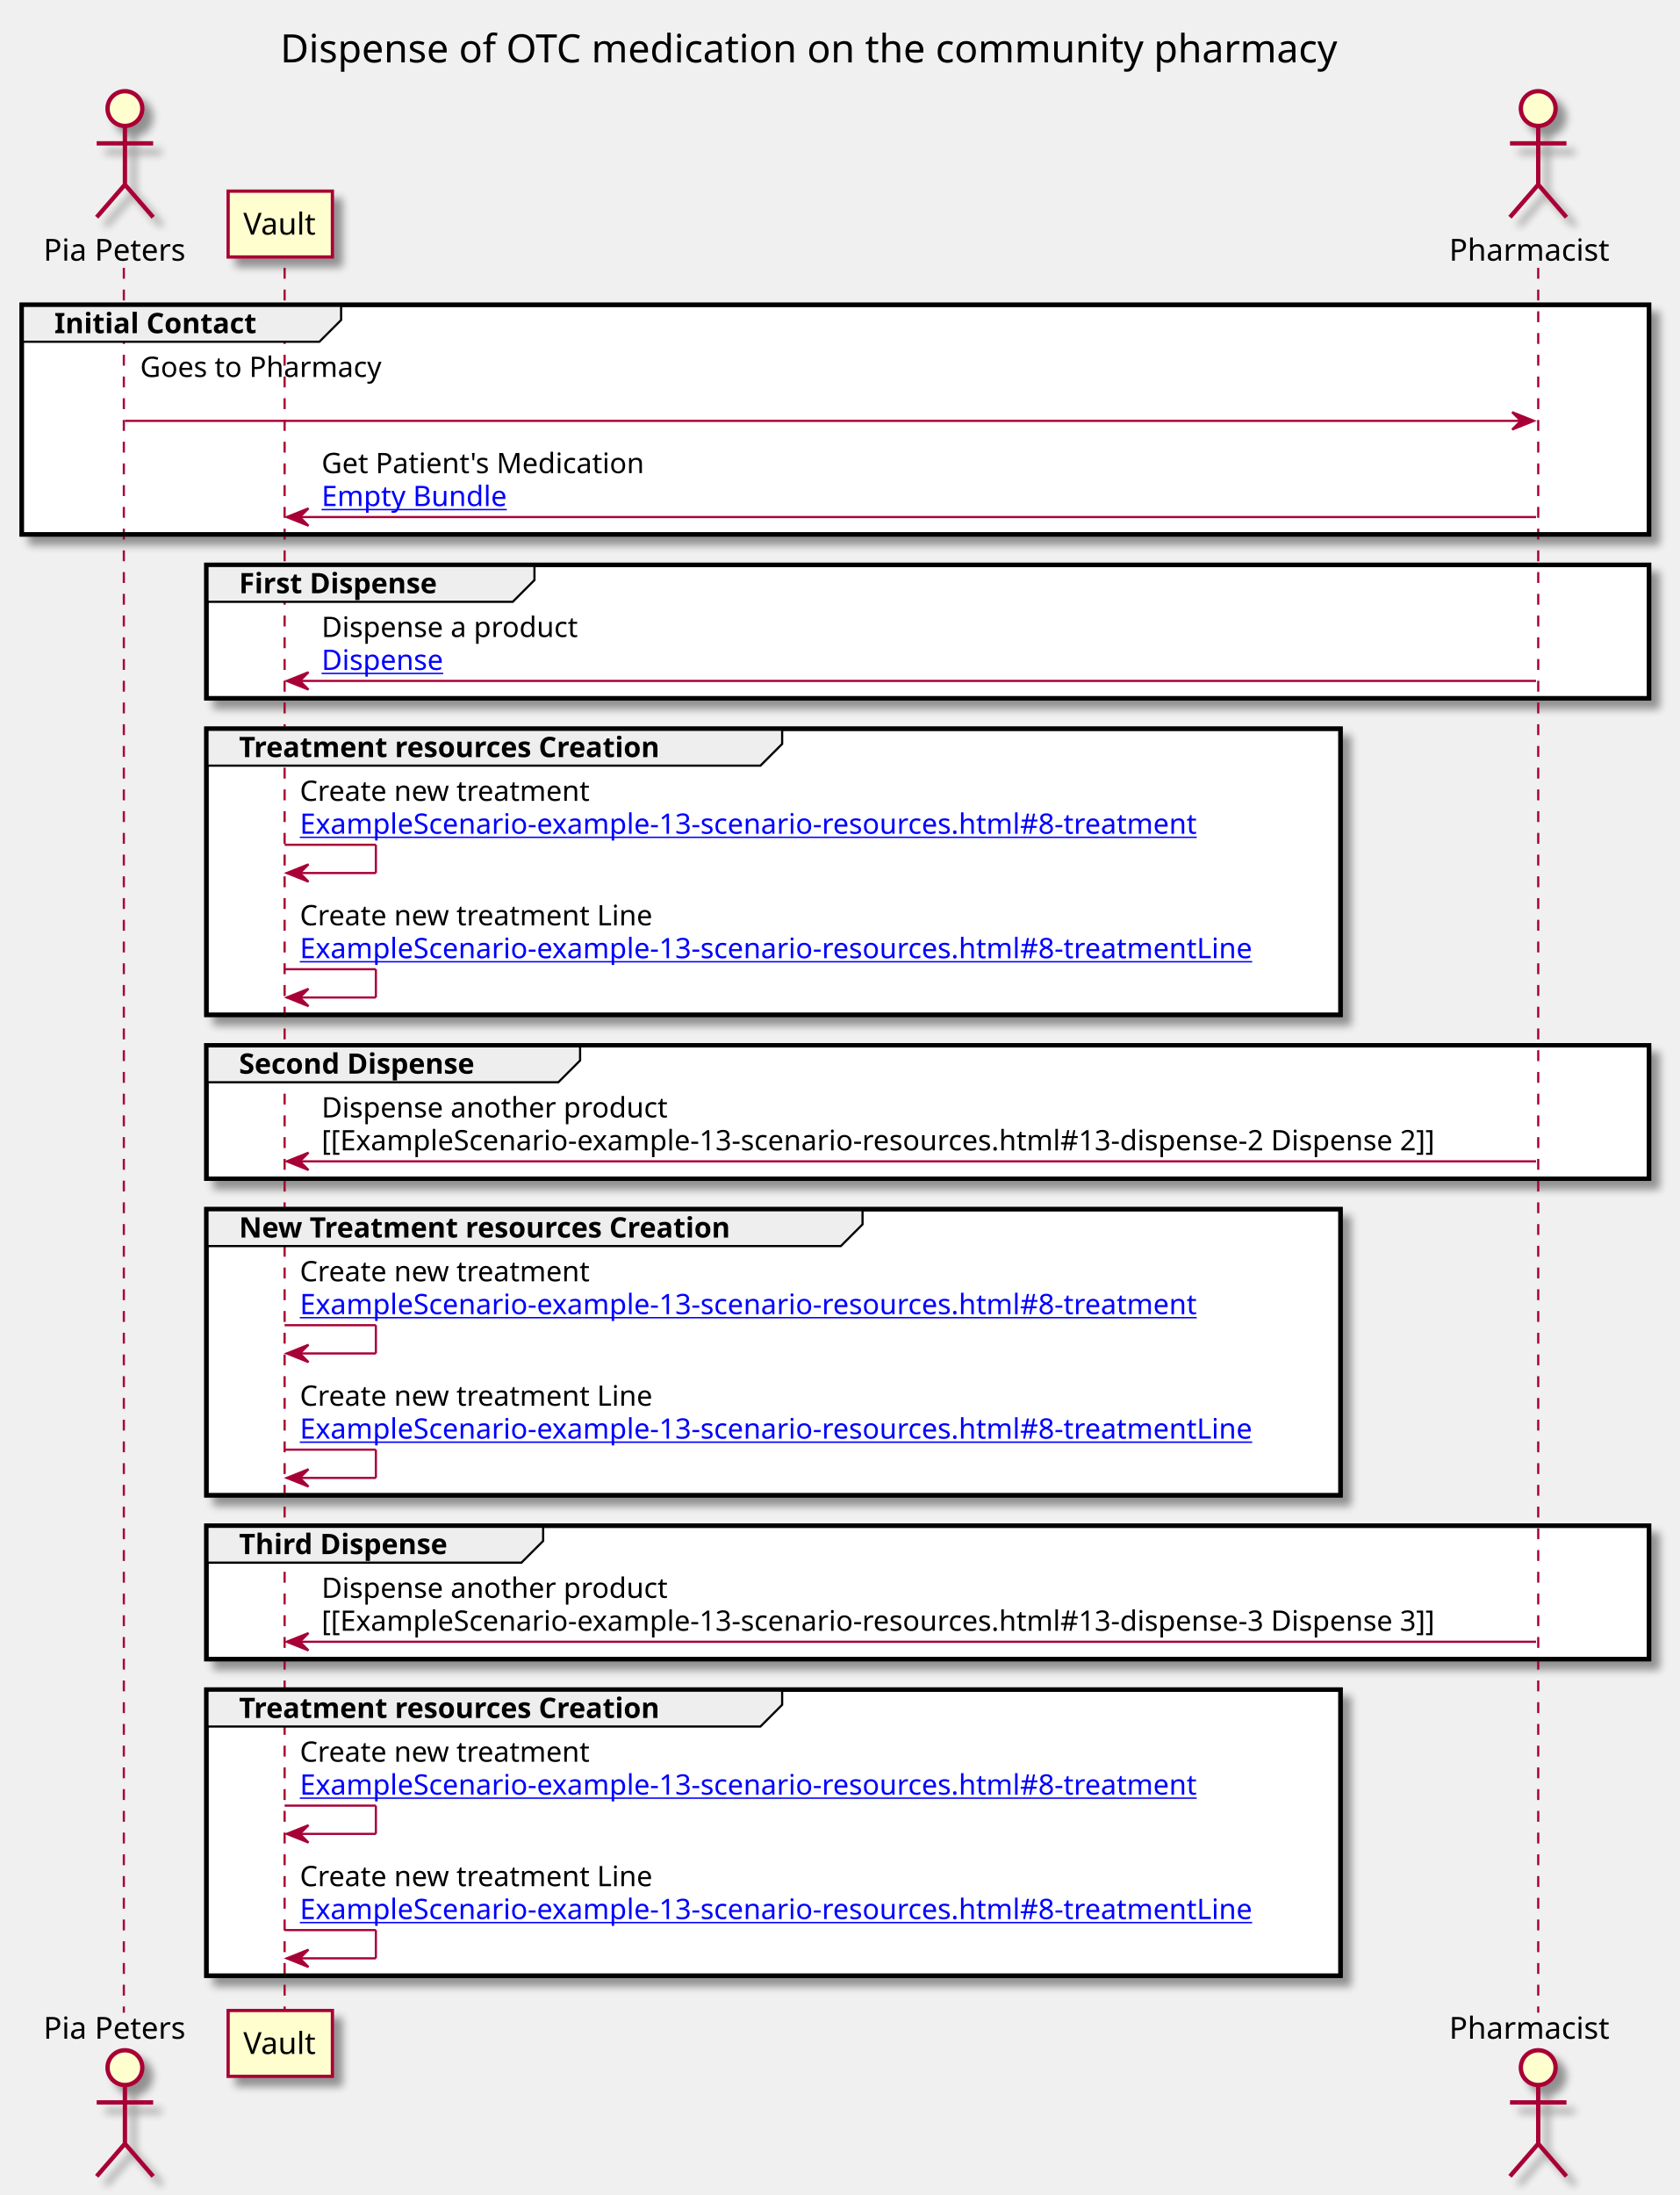
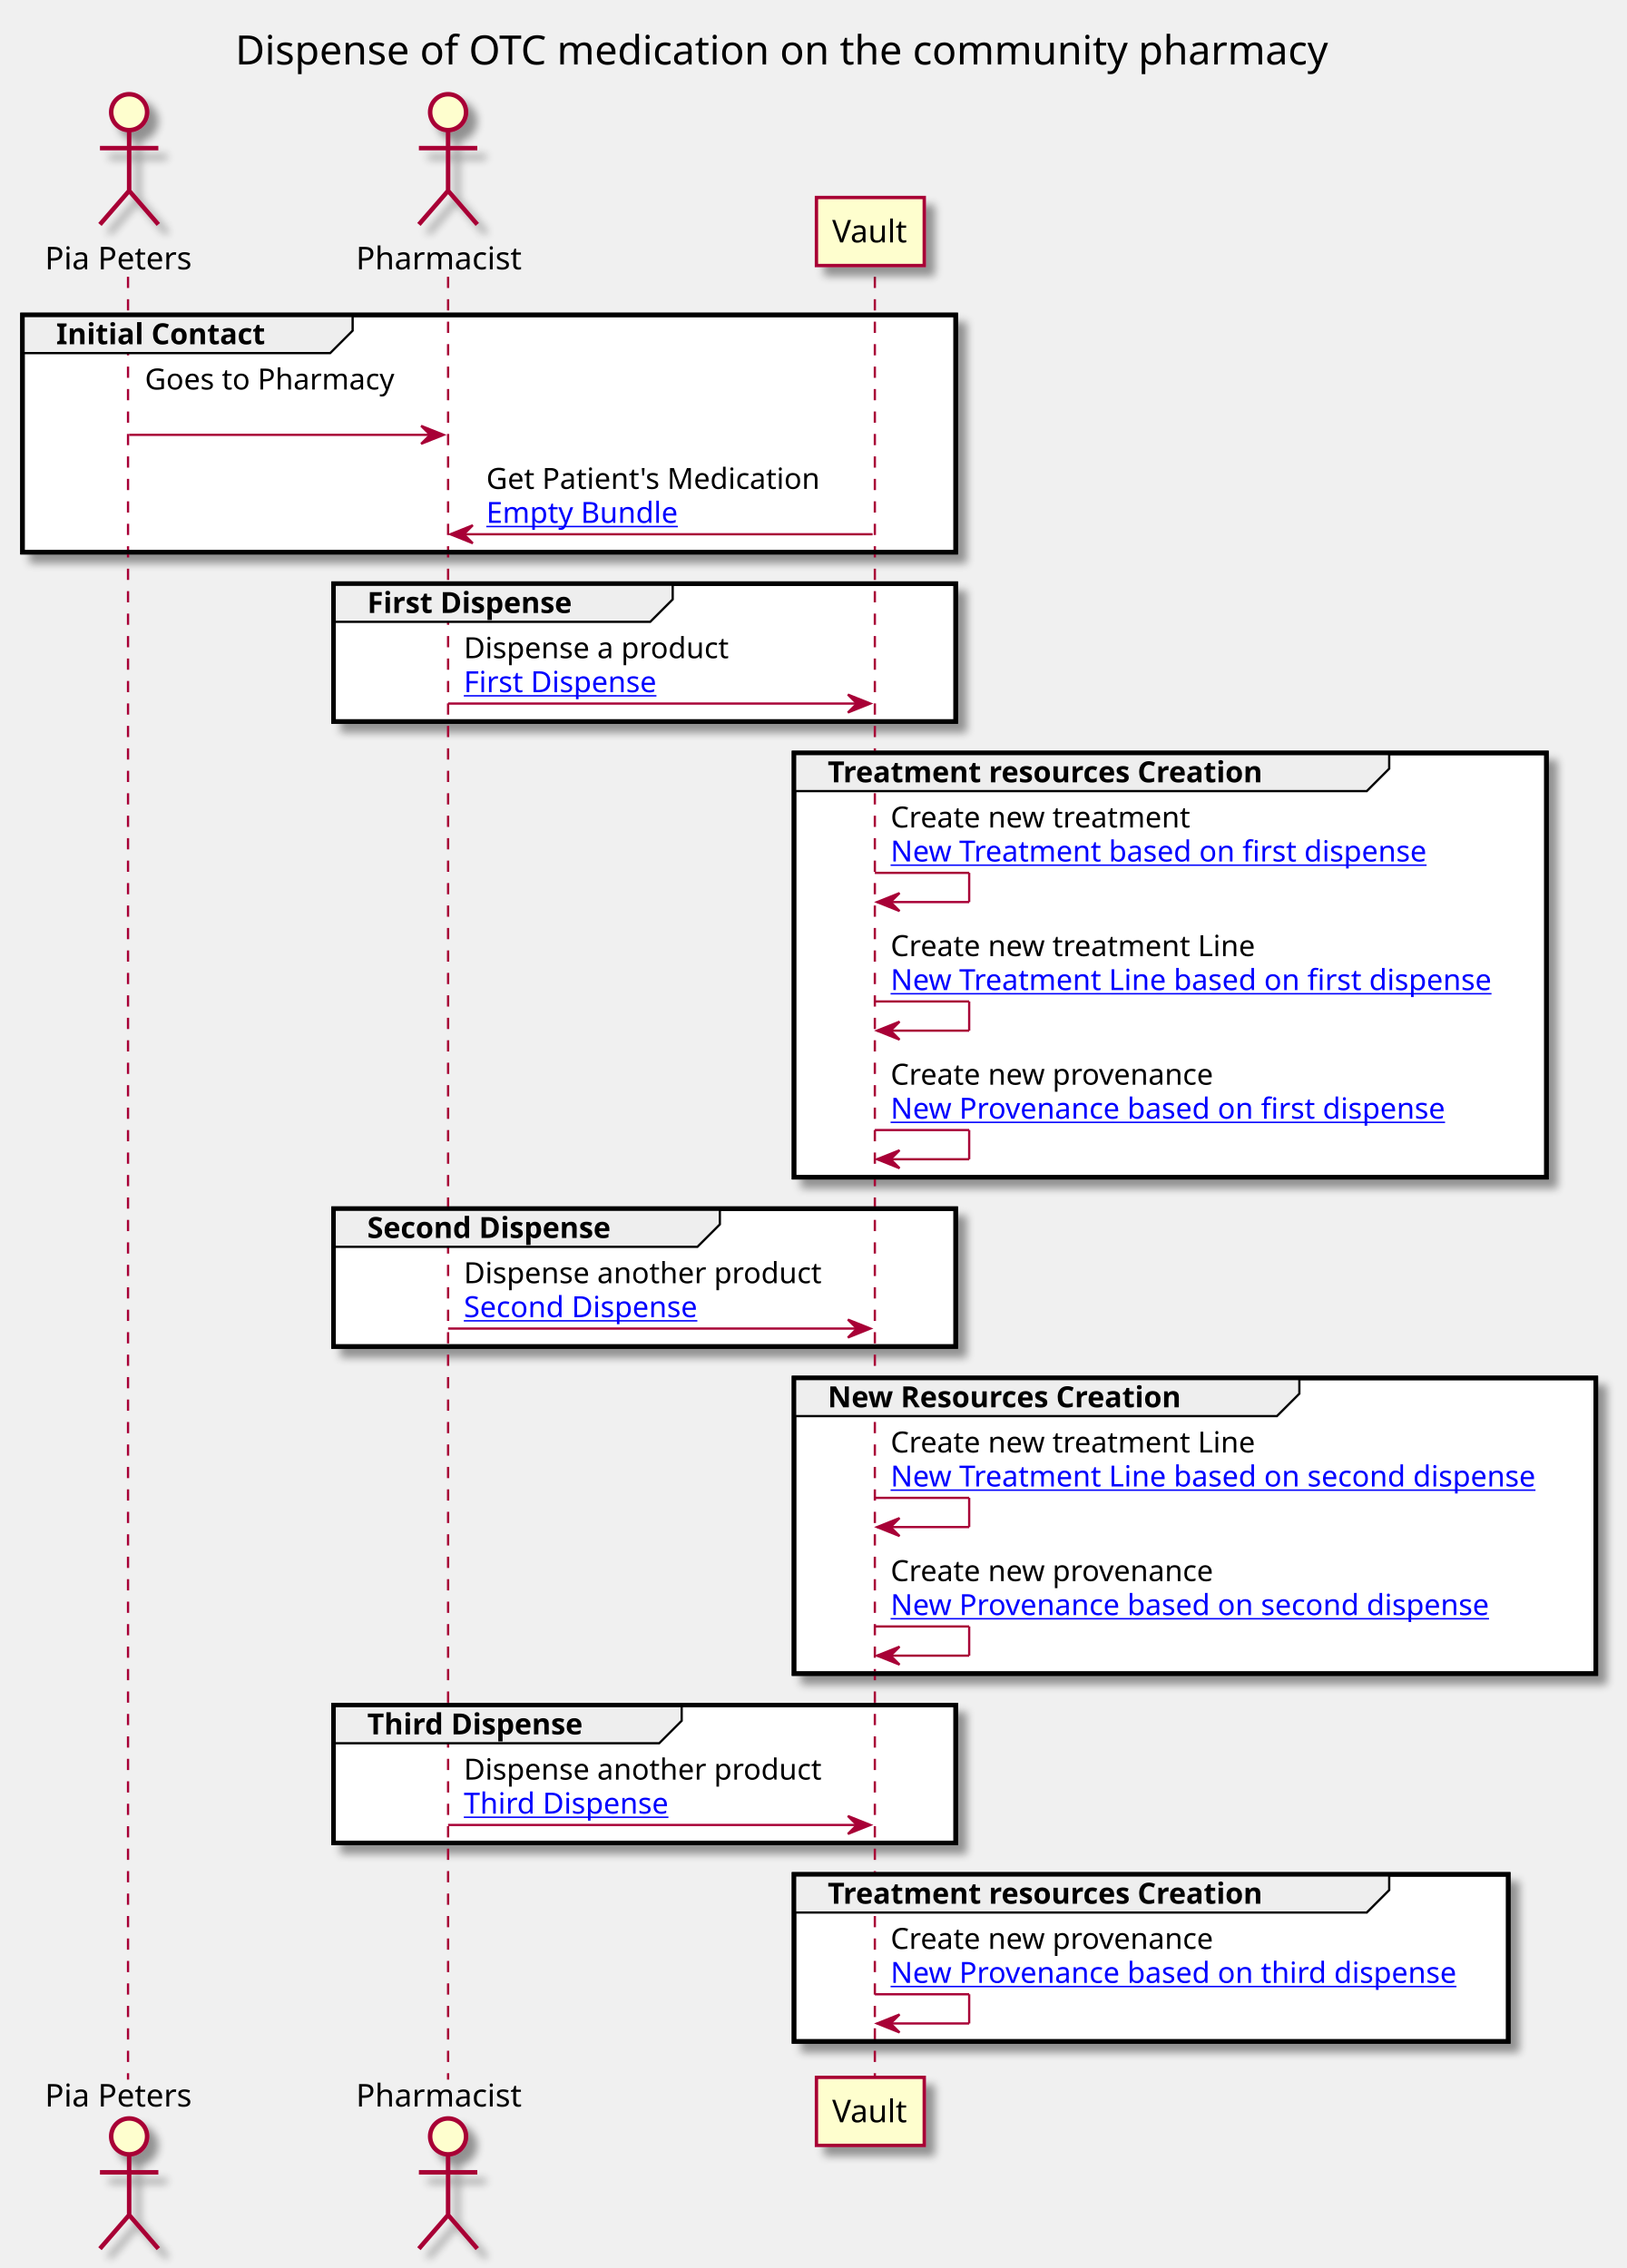
- <svg xmlns="http://www.w3.org/2000/svg" xmlns:xlink="http://www.w3.org/1999/xlink" contentScriptType="application/ecmascript" contentStyleType="text/css" height="1010px" preserveAspectRatio="none" style="width:773px;height:1010px;background:#FFFFFF;" version="1.1" viewBox="0 0 773 1010" width="773px" zoomAndPan="magnify">
+ <svg xmlns="http://www.w3.org/2000/svg" xmlns:xlink="http://www.w3.org/1999/xlink" contentScriptType="application/ecmascript" contentStyleType="text/css" height="1010px" preserveAspectRatio="none" style="width:724px;height:1010px;background:#FFFFFF;" version="1.1" viewBox="0 0 724 1010" width="724px" zoomAndPan="magnify">
  <defs>
-     <filter height="300%" id="f2qnfdky8uh97" width="300%" x="-1" y="-1">
+     <filter height="300%" id="f1ebnwbihrhxvr" width="300%" x="-1" y="-1">
      <feGaussianBlur result="blurOut" stdDeviation="2.0" />
      <feColorMatrix in="blurOut" result="blurOut2" type="matrix" values="0 0 0 0 0 0 0 0 0 0 0 0 0 0 0 0 0 0 .4 0" />
      <feOffset dx="4.0" dy="4.0" in="blurOut2" result="blurOut3" />
      <feBlend in="SourceGraphic" in2="blurOut3" mode="normal" />
    </filter>
  </defs>
  <g>
-     <text fill="#000000" font-family="sans-serif" font-size="18" lengthAdjust="spacing" textLength="511" x="129" y="28.708">Dispense of OTC medication on the community pharmacy</text>
-     <rect fill="#FFFFFF" filter="url(#f2qnfdky8uh97)" height="105.664" style="stroke:#000000;stroke-width:2.0;" width="749" x="10" y="140.25" />
-     <rect fill="#FFFFFF" filter="url(#f2qnfdky8uh97)" height="61.398" style="stroke:#000000;stroke-width:2.0;" width="664" x="95" y="259.914" />
-     <rect fill="#FFFFFF" filter="url(#f2qnfdky8uh97)" height="131.664" style="stroke:#000000;stroke-width:2.0;" width="522" x="95" y="335.312" />
-     <rect fill="#FFFFFF" filter="url(#f2qnfdky8uh97)" height="61.398" style="stroke:#000000;stroke-width:2.0;" width="664" x="95" y="480.977" />
-     <rect fill="#FFFFFF" filter="url(#f2qnfdky8uh97)" height="131.664" style="stroke:#000000;stroke-width:2.0;" width="522" x="95" y="556.375" />
-     <rect fill="#FFFFFF" filter="url(#f2qnfdky8uh97)" height="61.398" style="stroke:#000000;stroke-width:2.0;" width="664" x="95" y="702.039" />
-     <rect fill="#FFFFFF" filter="url(#f2qnfdky8uh97)" height="131.664" style="stroke:#000000;stroke-width:2.0;" width="522" x="95" y="777.438" />
+     <text fill="#000000" font-family="sans-serif" font-size="18" lengthAdjust="spacing" textLength="511" x="104.75" y="28.708">Dispense of OTC medication on the community pharmacy</text>
+     <rect fill="#FFFFFF" filter="url(#f1ebnwbihrhxvr)" height="105.664" style="stroke:#000000;stroke-width:2.0;" width="415.5" x="10" y="140.25" />
+     <rect fill="#FFFFFF" filter="url(#f1ebnwbihrhxvr)" height="61.398" style="stroke:#000000;stroke-width:2.0;" width="277" x="148.5" y="259.914" />
+     <rect fill="#FFFFFF" filter="url(#f1ebnwbihrhxvr)" height="188.93" style="stroke:#000000;stroke-width:2.0;" width="335" x="353.5" y="335.312" />
+     <rect fill="#FFFFFF" filter="url(#f1ebnwbihrhxvr)" height="61.398" style="stroke:#000000;stroke-width:2.0;" width="277" x="148.5" y="538.242" />
+     <rect fill="#FFFFFF" filter="url(#f1ebnwbihrhxvr)" height="131.664" style="stroke:#000000;stroke-width:2.0;" width="357" x="353.5" y="613.641" />
+     <rect fill="#FFFFFF" filter="url(#f1ebnwbihrhxvr)" height="61.398" style="stroke:#000000;stroke-width:2.0;" width="277" x="148.5" y="759.305" />
+     <rect fill="#FFFFFF" filter="url(#f1ebnwbihrhxvr)" height="74.398" style="stroke:#000000;stroke-width:2.0;" width="318" x="353.5" y="834.703" />
    <line style="stroke:#A80036;stroke-width:1.0;stroke-dasharray:5.0,5.0;" x1="57" x2="57" y1="123.25" y2="926.102" />
-     <line style="stroke:#A80036;stroke-width:1.0;stroke-dasharray:5.0,5.0;" x1="131" x2="131" y1="123.25" y2="926.102" />
-     <line style="stroke:#A80036;stroke-width:1.0;stroke-dasharray:5.0,5.0;" x1="708" x2="708" y1="123.25" y2="926.102" />
+     <line style="stroke:#A80036;stroke-width:1.0;stroke-dasharray:5.0,5.0;" x1="199.5" x2="199.5" y1="123.25" y2="926.102" />
+     <line style="stroke:#A80036;stroke-width:1.0;stroke-dasharray:5.0,5.0;" x1="389.5" x2="389.5" y1="123.25" y2="926.102" />
    <text fill="#000000" font-family="sans-serif" font-size="14" lengthAdjust="spacing" textLength="69" x="20" y="119.948">Pia Peters</text>
-     <ellipse cx="57.5" cy="49.953" fill="#FEFECE" filter="url(#f2qnfdky8uh97)" rx="8" ry="8" style="stroke:#A80036;stroke-width:2.0;" />
-     <path d="M57.5,57.953 L57.5,84.953 M44.5,65.953 L70.5,65.953 M57.5,84.953 L44.5,99.953 M57.5,84.953 L70.5,99.953 " fill="none" filter="url(#f2qnfdky8uh97)" style="stroke:#A80036;stroke-width:2.0;" />
+     <ellipse cx="57.5" cy="49.953" fill="#FEFECE" filter="url(#f1ebnwbihrhxvr)" rx="8" ry="8" style="stroke:#A80036;stroke-width:2.0;" />
+     <path d="M57.5,57.953 L57.5,84.953 M44.5,65.953 L70.5,65.953 M57.5,84.953 L44.5,99.953 M57.5,84.953 L70.5,99.953 " fill="none" filter="url(#f1ebnwbihrhxvr)" style="stroke:#A80036;stroke-width:2.0;" />
    <text fill="#000000" font-family="sans-serif" font-size="14" lengthAdjust="spacing" textLength="69" x="20" y="938.097">Pia Peters</text>
-     <ellipse cx="57.5" cy="951.398" fill="#FEFECE" filter="url(#f2qnfdky8uh97)" rx="8" ry="8" style="stroke:#A80036;stroke-width:2.0;" />
-     <path d="M57.5,959.398 L57.5,986.398 M44.5,967.398 L70.5,967.398 M57.5,986.398 L44.5,1001.398 M57.5,986.398 L70.5,1001.398 " fill="none" filter="url(#f2qnfdky8uh97)" style="stroke:#A80036;stroke-width:2.0;" />
-     <rect fill="#FEFECE" filter="url(#f2qnfdky8uh97)" height="30.297" style="stroke:#A80036;stroke-width:1.5;" width="48" x="105" y="87.953" />
-     <text fill="#000000" font-family="sans-serif" font-size="14" lengthAdjust="spacing" textLength="34" x="112" y="107.948">Vault</text>
-     <rect fill="#FEFECE" filter="url(#f2qnfdky8uh97)" height="30.297" style="stroke:#A80036;stroke-width:1.5;" width="48" x="105" y="925.102" />
-     <text fill="#000000" font-family="sans-serif" font-size="14" lengthAdjust="spacing" textLength="34" x="112" y="945.097">Vault</text>
-     <text fill="#000000" font-family="sans-serif" font-size="14" lengthAdjust="spacing" textLength="76" x="667" y="119.948">Pharmacist</text>
-     <ellipse cx="708" cy="49.953" fill="#FEFECE" filter="url(#f2qnfdky8uh97)" rx="8" ry="8" style="stroke:#A80036;stroke-width:2.0;" />
-     <path d="M708,57.953 L708,84.953 M695,65.953 L721,65.953 M708,84.953 L695,99.953 M708,84.953 L721,99.953 " fill="none" filter="url(#f2qnfdky8uh97)" style="stroke:#A80036;stroke-width:2.0;" />
-     <text fill="#000000" font-family="sans-serif" font-size="14" lengthAdjust="spacing" textLength="76" x="667" y="938.097">Pharmacist</text>
-     <ellipse cx="708" cy="951.398" fill="#FEFECE" filter="url(#f2qnfdky8uh97)" rx="8" ry="8" style="stroke:#A80036;stroke-width:2.0;" />
-     <path d="M708,959.398 L708,986.398 M695,967.398 L721,967.398 M708,986.398 L695,1001.398 M708,986.398 L721,1001.398 " fill="none" filter="url(#f2qnfdky8uh97)" style="stroke:#A80036;stroke-width:2.0;" />
+     <ellipse cx="57.5" cy="951.398" fill="#FEFECE" filter="url(#f1ebnwbihrhxvr)" rx="8" ry="8" style="stroke:#A80036;stroke-width:2.0;" />
+     <path d="M57.5,959.398 L57.5,986.398 M44.5,967.398 L70.5,967.398 M57.5,986.398 L44.5,1001.398 M57.5,986.398 L70.5,1001.398 " fill="none" filter="url(#f1ebnwbihrhxvr)" style="stroke:#A80036;stroke-width:2.0;" />
+     <text fill="#000000" font-family="sans-serif" font-size="14" lengthAdjust="spacing" textLength="76" x="158.5" y="119.948">Pharmacist</text>
+     <ellipse cx="199.5" cy="49.953" fill="#FEFECE" filter="url(#f1ebnwbihrhxvr)" rx="8" ry="8" style="stroke:#A80036;stroke-width:2.0;" />
+     <path d="M199.5,57.953 L199.5,84.953 M186.5,65.953 L212.5,65.953 M199.5,84.953 L186.5,99.953 M199.5,84.953 L212.5,99.953 " fill="none" filter="url(#f1ebnwbihrhxvr)" style="stroke:#A80036;stroke-width:2.0;" />
+     <text fill="#000000" font-family="sans-serif" font-size="14" lengthAdjust="spacing" textLength="76" x="158.5" y="938.097">Pharmacist</text>
+     <ellipse cx="199.5" cy="951.398" fill="#FEFECE" filter="url(#f1ebnwbihrhxvr)" rx="8" ry="8" style="stroke:#A80036;stroke-width:2.0;" />
+     <path d="M199.5,959.398 L199.5,986.398 M186.5,967.398 L212.5,967.398 M199.5,986.398 L186.5,1001.398 M199.5,986.398 L212.5,1001.398 " fill="none" filter="url(#f1ebnwbihrhxvr)" style="stroke:#A80036;stroke-width:2.0;" />
+     <rect fill="#FEFECE" filter="url(#f1ebnwbihrhxvr)" height="30.297" style="stroke:#A80036;stroke-width:1.5;" width="48" x="363.5" y="87.953" />
+     <text fill="#000000" font-family="sans-serif" font-size="14" lengthAdjust="spacing" textLength="34" x="370.5" y="107.948">Vault</text>
+     <rect fill="#FEFECE" filter="url(#f1ebnwbihrhxvr)" height="30.297" style="stroke:#A80036;stroke-width:1.5;" width="48" x="363.5" y="925.102" />
+     <text fill="#000000" font-family="sans-serif" font-size="14" lengthAdjust="spacing" textLength="34" x="370.5" y="945.097">Vault</text>
    <path d="M10,140.25 L157,140.25 L157,147.25 L147,157.25 L10,157.25 L10,140.25 " fill="#EEEEEE" style="stroke:#000000;stroke-width:1.0;" />
-     <rect fill="none" height="105.664" style="stroke:#000000;stroke-width:2.0;" width="749" x="10" y="140.25" />
+     <rect fill="none" height="105.664" style="stroke:#000000;stroke-width:2.0;" width="415.5" x="10" y="140.25" />
    <text fill="#000000" font-family="sans-serif" font-size="13" font-weight="bold" lengthAdjust="spacing" textLength="102" x="25" y="153.317">Initial Contact</text>
-     <polygon fill="#A80036" points="696,189.648,706,193.648,696,197.648,700,193.648" style="stroke:#A80036;stroke-width:1.0;" />
-     <line style="stroke:#A80036;stroke-width:1.0;" x1="57.5" x2="702" y1="193.648" y2="193.648" />
+     <polygon fill="#A80036" points="187.5,189.648,197.5,193.648,187.5,197.648,191.5,193.648" style="stroke:#A80036;stroke-width:1.0;" />
+     <line style="stroke:#A80036;stroke-width:1.0;" x1="57.5" x2="193.5" y1="193.648" y2="193.648" />
    <text fill="#000000" font-family="sans-serif" font-size="13" lengthAdjust="spacing" textLength="118" x="64.5" y="173.45">Goes to Pharmacy</text>
    <text fill="#000000" font-family="sans-serif" font-size="13" lengthAdjust="spacing" textLength="0" x="68.5" y="188.583" />
-     <polygon fill="#A80036" points="142,233.914,132,237.914,142,241.914,138,237.914" style="stroke:#A80036;stroke-width:1.0;" />
-     <line style="stroke:#A80036;stroke-width:1.0;" x1="136" x2="707" y1="237.914" y2="237.914" />
-     <text fill="#000000" font-family="sans-serif" font-size="13" lengthAdjust="spacing" textLength="155" x="148" y="217.715">Get Patient's Medication</text>
+     <polygon fill="#A80036" points="210.5,233.914,200.5,237.914,210.5,241.914,206.5,237.914" style="stroke:#A80036;stroke-width:1.0;" />
+     <line style="stroke:#A80036;stroke-width:1.0;" x1="204.5" x2="388.5" y1="237.914" y2="237.914" />
+     <text fill="#000000" font-family="sans-serif" font-size="13" lengthAdjust="spacing" textLength="155" x="216.5" y="217.715">Get Patient's Medication</text>
    <a href="ExampleScenario-example-13-scenario-resources.html#EB" target="_top" title="ExampleScenario-example-13-scenario-resources.html#EB" xlink:actuate="onRequest" xlink:href="ExampleScenario-example-13-scenario-resources.html#EB" xlink:show="new" xlink:title="ExampleScenario-example-13-scenario-resources.html#EB" xlink:type="simple">
-       <text fill="#0000FF" font-family="sans-serif" font-size="13" lengthAdjust="spacing" text-decoration="underline" textLength="89" x="148" y="232.848">Empty Bundle</text>
+       <text fill="#0000FF" font-family="sans-serif" font-size="13" lengthAdjust="spacing" text-decoration="underline" textLength="89" x="216.5" y="232.848">Empty Bundle</text>
    </a>
-     <path d="M95,259.914 L246,259.914 L246,266.914 L236,276.914 L95,276.914 L95,259.914 " fill="#EEEEEE" style="stroke:#000000;stroke-width:1.0;" />
-     <rect fill="none" height="61.398" style="stroke:#000000;stroke-width:2.0;" width="664" x="95" y="259.914" />
-     <text fill="#000000" font-family="sans-serif" font-size="13" font-weight="bold" lengthAdjust="spacing" textLength="106" x="110" y="272.981">First Dispense</text>
-     <polygon fill="#A80036" points="142,309.312,132,313.312,142,317.312,138,313.312" style="stroke:#A80036;stroke-width:1.0;" />
-     <line style="stroke:#A80036;stroke-width:1.0;" x1="136" x2="707" y1="313.312" y2="313.312" />
-     <text fill="#000000" font-family="sans-serif" font-size="13" lengthAdjust="spacing" textLength="124" x="148" y="293.114">Dispense a product</text>
-     <a href="ExampleScenario-example-13-scenario-resources.html#13-dispense" target="_top" title="ExampleScenario-example-13-scenario-resources.html#13-dispense" xlink:actuate="onRequest" xlink:href="ExampleScenario-example-13-scenario-resources.html#13-dispense" xlink:show="new" xlink:title="ExampleScenario-example-13-scenario-resources.html#13-dispense" xlink:type="simple">
-       <text fill="#0000FF" font-family="sans-serif" font-size="13" lengthAdjust="spacing" text-decoration="underline" textLength="59" x="148" y="308.247">Dispense</text>
+     <path d="M148.5,259.914 L299.5,259.914 L299.5,266.914 L289.5,276.914 L148.5,276.914 L148.5,259.914 " fill="#EEEEEE" style="stroke:#000000;stroke-width:1.0;" />
+     <rect fill="none" height="61.398" style="stroke:#000000;stroke-width:2.0;" width="277" x="148.5" y="259.914" />
+     <text fill="#000000" font-family="sans-serif" font-size="13" font-weight="bold" lengthAdjust="spacing" textLength="106" x="163.5" y="272.981">First Dispense</text>
+     <polygon fill="#A80036" points="377.5,309.312,387.5,313.312,377.5,317.312,381.5,313.312" style="stroke:#A80036;stroke-width:1.0;" />
+     <line style="stroke:#A80036;stroke-width:1.0;" x1="199.5" x2="383.5" y1="313.312" y2="313.312" />
+     <text fill="#000000" font-family="sans-serif" font-size="13" lengthAdjust="spacing" textLength="124" x="206.5" y="293.114">Dispense a product</text>
+     <a href="ExampleScenario-example-13-scenario-resources.html#13-1-dispense" target="_top" title="ExampleScenario-example-13-scenario-resources.html#13-1-dispense" xlink:actuate="onRequest" xlink:href="ExampleScenario-example-13-scenario-resources.html#13-1-dispense" xlink:show="new" xlink:title="ExampleScenario-example-13-scenario-resources.html#13-1-dispense" xlink:type="simple">
+       <text fill="#0000FF" font-family="sans-serif" font-size="13" lengthAdjust="spacing" text-decoration="underline" textLength="90" x="206.5" y="308.247">First Dispense</text>
    </a>
-     <path d="M95,335.312 L360,335.312 L360,342.312 L350,352.312 L95,352.312 L95,335.312 " fill="#EEEEEE" style="stroke:#000000;stroke-width:1.0;" />
-     <rect fill="none" height="131.664" style="stroke:#000000;stroke-width:2.0;" width="522" x="95" y="335.312" />
-     <text fill="#000000" font-family="sans-serif" font-size="13" font-weight="bold" lengthAdjust="spacing" textLength="220" x="110" y="348.379">Treatment resources Creation</text>
-     <line style="stroke:#A80036;stroke-width:1.0;" x1="131" x2="173" y1="388.711" y2="388.711" />
-     <line style="stroke:#A80036;stroke-width:1.0;" x1="173" x2="173" y1="388.711" y2="401.711" />
-     <line style="stroke:#A80036;stroke-width:1.0;" x1="132" x2="173" y1="401.711" y2="401.711" />
-     <polygon fill="#A80036" points="142,397.711,132,401.711,142,405.711,138,401.711" style="stroke:#A80036;stroke-width:1.0;" />
-     <text fill="#000000" font-family="sans-serif" font-size="13" lengthAdjust="spacing" textLength="141" x="138" y="368.512">Create new treatment</text>
-     <a href="ExampleScenario-example-13-scenario-resources.html#8-treatment" target="_top" title="ExampleScenario-example-13-scenario-resources.html#8-treatment" xlink:actuate="onRequest" xlink:href="ExampleScenario-example-13-scenario-resources.html#8-treatment" xlink:show="new" xlink:title="ExampleScenario-example-13-scenario-resources.html#8-treatment" xlink:type="simple">
-       <text fill="#0000FF" font-family="sans-serif" font-size="13" lengthAdjust="spacing" text-decoration="underline" textLength="441" x="138" y="383.645">ExampleScenario-example-13-scenario-resources.html#8-treatment</text>
+     <path d="M353.5,335.312 L618.5,335.312 L618.5,342.312 L608.5,352.312 L353.5,352.312 L353.5,335.312 " fill="#EEEEEE" style="stroke:#000000;stroke-width:1.0;" />
+     <rect fill="none" height="188.93" style="stroke:#000000;stroke-width:2.0;" width="335" x="353.5" y="335.312" />
+     <text fill="#000000" font-family="sans-serif" font-size="13" font-weight="bold" lengthAdjust="spacing" textLength="220" x="368.5" y="348.379">Treatment resources Creation</text>
+     <line style="stroke:#A80036;stroke-width:1.0;" x1="389.5" x2="431.5" y1="388.711" y2="388.711" />
+     <line style="stroke:#A80036;stroke-width:1.0;" x1="431.5" x2="431.5" y1="388.711" y2="401.711" />
+     <line style="stroke:#A80036;stroke-width:1.0;" x1="390.5" x2="431.5" y1="401.711" y2="401.711" />
+     <polygon fill="#A80036" points="400.5,397.711,390.5,401.711,400.5,405.711,396.5,401.711" style="stroke:#A80036;stroke-width:1.0;" />
+     <text fill="#000000" font-family="sans-serif" font-size="13" lengthAdjust="spacing" textLength="141" x="396.5" y="368.512">Create new treatment</text>
+     <a href="ExampleScenario-example-13-scenario-resources.html#13-treatment" target="_top" title="ExampleScenario-example-13-scenario-resources.html#13-treatment" xlink:actuate="onRequest" xlink:href="ExampleScenario-example-13-scenario-resources.html#13-treatment" xlink:show="new" xlink:title="ExampleScenario-example-13-scenario-resources.html#13-treatment" xlink:type="simple">
+       <text fill="#0000FF" font-family="sans-serif" font-size="13" lengthAdjust="spacing" text-decoration="underline" textLength="250" x="396.5" y="383.645">New Treatment based on first dispense</text>
    </a>
-     <line style="stroke:#A80036;stroke-width:1.0;" x1="131" x2="173" y1="445.977" y2="445.977" />
-     <line style="stroke:#A80036;stroke-width:1.0;" x1="173" x2="173" y1="445.977" y2="458.977" />
-     <line style="stroke:#A80036;stroke-width:1.0;" x1="132" x2="173" y1="458.977" y2="458.977" />
-     <polygon fill="#A80036" points="142,454.977,132,458.977,142,462.977,138,458.977" style="stroke:#A80036;stroke-width:1.0;" />
-     <text fill="#000000" font-family="sans-serif" font-size="13" lengthAdjust="spacing" textLength="171" x="138" y="425.778">Create new treatment Line</text>
-     <a href="ExampleScenario-example-13-scenario-resources.html#8-treatmentLine" target="_top" title="ExampleScenario-example-13-scenario-resources.html#8-treatmentLine" xlink:actuate="onRequest" xlink:href="ExampleScenario-example-13-scenario-resources.html#8-treatmentLine" xlink:show="new" xlink:title="ExampleScenario-example-13-scenario-resources.html#8-treatmentLine" xlink:type="simple">
-       <text fill="#0000FF" font-family="sans-serif" font-size="13" lengthAdjust="spacing" text-decoration="underline" textLength="467" x="138" y="440.911">ExampleScenario-example-13-scenario-resources.html#8-treatmentLine</text>
+     <line style="stroke:#A80036;stroke-width:1.0;" x1="389.5" x2="431.5" y1="445.977" y2="445.977" />
+     <line style="stroke:#A80036;stroke-width:1.0;" x1="431.5" x2="431.5" y1="445.977" y2="458.977" />
+     <line style="stroke:#A80036;stroke-width:1.0;" x1="390.5" x2="431.5" y1="458.977" y2="458.977" />
+     <polygon fill="#A80036" points="400.5,454.977,390.5,458.977,400.5,462.977,396.5,458.977" style="stroke:#A80036;stroke-width:1.0;" />
+     <text fill="#000000" font-family="sans-serif" font-size="13" lengthAdjust="spacing" textLength="171" x="396.5" y="425.778">Create new treatment Line</text>
+     <a href="ExampleScenario-example-13-scenario-resources.html#13-1-treatmentLine" target="_top" title="ExampleScenario-example-13-scenario-resources.html#13-1-treatmentLine" xlink:actuate="onRequest" xlink:href="ExampleScenario-example-13-scenario-resources.html#13-1-treatmentLine" xlink:show="new" xlink:title="ExampleScenario-example-13-scenario-resources.html#13-1-treatmentLine" xlink:type="simple">
+       <text fill="#0000FF" font-family="sans-serif" font-size="13" lengthAdjust="spacing" text-decoration="underline" textLength="280" x="396.5" y="440.911">New Treatment Line based on first dispense</text>
    </a>
-     <path d="M95,480.977 L267,480.977 L267,487.977 L257,497.977 L95,497.977 L95,480.977 " fill="#EEEEEE" style="stroke:#000000;stroke-width:1.0;" />
-     <rect fill="none" height="61.398" style="stroke:#000000;stroke-width:2.0;" width="664" x="95" y="480.977" />
-     <text fill="#000000" font-family="sans-serif" font-size="13" font-weight="bold" lengthAdjust="spacing" textLength="127" x="110" y="494.043">Second Dispense</text>
-     <polygon fill="#A80036" points="142,530.375,132,534.375,142,538.375,138,534.375" style="stroke:#A80036;stroke-width:1.0;" />
-     <line style="stroke:#A80036;stroke-width:1.0;" x1="136" x2="707" y1="534.375" y2="534.375" />
-     <text fill="#000000" font-family="sans-serif" font-size="13" lengthAdjust="spacing" textLength="166" x="148" y="514.176">Dispense another product</text>
-     <text fill="#000000" font-family="sans-serif" font-size="13" lengthAdjust="spacing" textLength="553" x="148" y="529.309">[[ExampleScenario-example-13-scenario-resources.html#13-dispense-2  Dispense 2]]</text>
-     <path d="M95,556.375 L397,556.375 L397,563.375 L387,573.375 L95,573.375 L95,556.375 " fill="#EEEEEE" style="stroke:#000000;stroke-width:1.0;" />
-     <rect fill="none" height="131.664" style="stroke:#000000;stroke-width:2.0;" width="522" x="95" y="556.375" />
-     <text fill="#000000" font-family="sans-serif" font-size="13" font-weight="bold" lengthAdjust="spacing" textLength="257" x="110" y="569.442">New Treatment resources Creation</text>
-     <line style="stroke:#A80036;stroke-width:1.0;" x1="131" x2="173" y1="609.773" y2="609.773" />
-     <line style="stroke:#A80036;stroke-width:1.0;" x1="173" x2="173" y1="609.773" y2="622.773" />
-     <line style="stroke:#A80036;stroke-width:1.0;" x1="132" x2="173" y1="622.773" y2="622.773" />
-     <polygon fill="#A80036" points="142,618.773,132,622.773,142,626.773,138,622.773" style="stroke:#A80036;stroke-width:1.0;" />
-     <text fill="#000000" font-family="sans-serif" font-size="13" lengthAdjust="spacing" textLength="141" x="138" y="589.575">Create new treatment</text>
-     <a href="ExampleScenario-example-13-scenario-resources.html#8-treatment" target="_top" title="ExampleScenario-example-13-scenario-resources.html#8-treatment" xlink:actuate="onRequest" xlink:href="ExampleScenario-example-13-scenario-resources.html#8-treatment" xlink:show="new" xlink:title="ExampleScenario-example-13-scenario-resources.html#8-treatment" xlink:type="simple">
-       <text fill="#0000FF" font-family="sans-serif" font-size="13" lengthAdjust="spacing" text-decoration="underline" textLength="441" x="138" y="604.707">ExampleScenario-example-13-scenario-resources.html#8-treatment</text>
+     <line style="stroke:#A80036;stroke-width:1.0;" x1="389.5" x2="431.5" y1="503.242" y2="503.242" />
+     <line style="stroke:#A80036;stroke-width:1.0;" x1="431.5" x2="431.5" y1="503.242" y2="516.242" />
+     <line style="stroke:#A80036;stroke-width:1.0;" x1="390.5" x2="431.5" y1="516.242" y2="516.242" />
+     <polygon fill="#A80036" points="400.5,512.242,390.5,516.242,400.5,520.242,396.5,516.242" style="stroke:#A80036;stroke-width:1.0;" />
+     <text fill="#000000" font-family="sans-serif" font-size="13" lengthAdjust="spacing" textLength="151" x="396.5" y="483.043">Create new provenance</text>
+     <a href="ExampleScenario-example-13-scenario-resources.html#13-1-provenance" target="_top" title="ExampleScenario-example-13-scenario-resources.html#13-1-provenance" xlink:actuate="onRequest" xlink:href="ExampleScenario-example-13-scenario-resources.html#13-1-provenance" xlink:show="new" xlink:title="ExampleScenario-example-13-scenario-resources.html#13-1-provenance" xlink:type="simple">
+       <text fill="#0000FF" font-family="sans-serif" font-size="13" lengthAdjust="spacing" text-decoration="underline" textLength="258" x="396.5" y="498.176">New Provenance based on first dispense</text>
    </a>
-     <line style="stroke:#A80036;stroke-width:1.0;" x1="131" x2="173" y1="667.039" y2="667.039" />
-     <line style="stroke:#A80036;stroke-width:1.0;" x1="173" x2="173" y1="667.039" y2="680.039" />
-     <line style="stroke:#A80036;stroke-width:1.0;" x1="132" x2="173" y1="680.039" y2="680.039" />
-     <polygon fill="#A80036" points="142,676.039,132,680.039,142,684.039,138,680.039" style="stroke:#A80036;stroke-width:1.0;" />
-     <text fill="#000000" font-family="sans-serif" font-size="13" lengthAdjust="spacing" textLength="171" x="138" y="646.84">Create new treatment Line</text>
-     <a href="ExampleScenario-example-13-scenario-resources.html#8-treatmentLine" target="_top" title="ExampleScenario-example-13-scenario-resources.html#8-treatmentLine" xlink:actuate="onRequest" xlink:href="ExampleScenario-example-13-scenario-resources.html#8-treatmentLine" xlink:show="new" xlink:title="ExampleScenario-example-13-scenario-resources.html#8-treatmentLine" xlink:type="simple">
-       <text fill="#0000FF" font-family="sans-serif" font-size="13" lengthAdjust="spacing" text-decoration="underline" textLength="467" x="138" y="661.973">ExampleScenario-example-13-scenario-resources.html#8-treatmentLine</text>
+     <path d="M148.5,538.242 L320.5,538.242 L320.5,545.242 L310.5,555.242 L148.5,555.242 L148.5,538.242 " fill="#EEEEEE" style="stroke:#000000;stroke-width:1.0;" />
+     <rect fill="none" height="61.398" style="stroke:#000000;stroke-width:2.0;" width="277" x="148.5" y="538.242" />
+     <text fill="#000000" font-family="sans-serif" font-size="13" font-weight="bold" lengthAdjust="spacing" textLength="127" x="163.5" y="551.309">Second Dispense</text>
+     <polygon fill="#A80036" points="377.5,587.641,387.5,591.641,377.5,595.641,381.5,591.641" style="stroke:#A80036;stroke-width:1.0;" />
+     <line style="stroke:#A80036;stroke-width:1.0;" x1="199.5" x2="383.5" y1="591.641" y2="591.641" />
+     <text fill="#000000" font-family="sans-serif" font-size="13" lengthAdjust="spacing" textLength="166" x="206.5" y="571.442">Dispense another product</text>
+     <a href="ExampleScenario-example-13-scenario-resources.html#13-2-dispense" target="_top" title="ExampleScenario-example-13-scenario-resources.html#13-2-dispense" xlink:actuate="onRequest" xlink:href="ExampleScenario-example-13-scenario-resources.html#13-2-dispense" xlink:show="new" xlink:title="ExampleScenario-example-13-scenario-resources.html#13-2-dispense" xlink:type="simple">
+       <text fill="#0000FF" font-family="sans-serif" font-size="13" lengthAdjust="spacing" text-decoration="underline" textLength="111" x="206.5" y="586.575">Second Dispense</text>
    </a>
-     <path d="M95,702.039 L250,702.039 L250,709.039 L240,719.039 L95,719.039 L95,702.039 " fill="#EEEEEE" style="stroke:#000000;stroke-width:1.0;" />
-     <rect fill="none" height="61.398" style="stroke:#000000;stroke-width:2.0;" width="664" x="95" y="702.039" />
-     <text fill="#000000" font-family="sans-serif" font-size="13" font-weight="bold" lengthAdjust="spacing" textLength="110" x="110" y="715.106">Third Dispense</text>
-     <polygon fill="#A80036" points="142,751.438,132,755.438,142,759.438,138,755.438" style="stroke:#A80036;stroke-width:1.0;" />
-     <line style="stroke:#A80036;stroke-width:1.0;" x1="136" x2="707" y1="755.438" y2="755.438" />
-     <text fill="#000000" font-family="sans-serif" font-size="13" lengthAdjust="spacing" textLength="166" x="148" y="735.239">Dispense another product</text>
-     <text fill="#000000" font-family="sans-serif" font-size="13" lengthAdjust="spacing" textLength="553" x="148" y="750.372">[[ExampleScenario-example-13-scenario-resources.html#13-dispense-3  Dispense 3]]</text>
-     <path d="M95,777.438 L360,777.438 L360,784.438 L350,794.438 L95,794.438 L95,777.438 " fill="#EEEEEE" style="stroke:#000000;stroke-width:1.0;" />
-     <rect fill="none" height="131.664" style="stroke:#000000;stroke-width:2.0;" width="522" x="95" y="777.438" />
-     <text fill="#000000" font-family="sans-serif" font-size="13" font-weight="bold" lengthAdjust="spacing" textLength="220" x="110" y="790.504">Treatment resources Creation</text>
-     <line style="stroke:#A80036;stroke-width:1.0;" x1="131" x2="173" y1="830.836" y2="830.836" />
-     <line style="stroke:#A80036;stroke-width:1.0;" x1="173" x2="173" y1="830.836" y2="843.836" />
-     <line style="stroke:#A80036;stroke-width:1.0;" x1="132" x2="173" y1="843.836" y2="843.836" />
-     <polygon fill="#A80036" points="142,839.836,132,843.836,142,847.836,138,843.836" style="stroke:#A80036;stroke-width:1.0;" />
-     <text fill="#000000" font-family="sans-serif" font-size="13" lengthAdjust="spacing" textLength="141" x="138" y="810.637">Create new treatment</text>
-     <a href="ExampleScenario-example-13-scenario-resources.html#8-treatment" target="_top" title="ExampleScenario-example-13-scenario-resources.html#8-treatment" xlink:actuate="onRequest" xlink:href="ExampleScenario-example-13-scenario-resources.html#8-treatment" xlink:show="new" xlink:title="ExampleScenario-example-13-scenario-resources.html#8-treatment" xlink:type="simple">
-       <text fill="#0000FF" font-family="sans-serif" font-size="13" lengthAdjust="spacing" text-decoration="underline" textLength="441" x="138" y="825.77">ExampleScenario-example-13-scenario-resources.html#8-treatment</text>
+     <path d="M353.5,613.641 L578.5,613.641 L578.5,620.641 L568.5,630.641 L353.5,630.641 L353.5,613.641 " fill="#EEEEEE" style="stroke:#000000;stroke-width:1.0;" />
+     <rect fill="none" height="131.664" style="stroke:#000000;stroke-width:2.0;" width="357" x="353.5" y="613.641" />
+     <text fill="#000000" font-family="sans-serif" font-size="13" font-weight="bold" lengthAdjust="spacing" textLength="180" x="368.5" y="626.707">New Resources Creation</text>
+     <line style="stroke:#A80036;stroke-width:1.0;" x1="389.5" x2="431.5" y1="667.039" y2="667.039" />
+     <line style="stroke:#A80036;stroke-width:1.0;" x1="431.5" x2="431.5" y1="667.039" y2="680.039" />
+     <line style="stroke:#A80036;stroke-width:1.0;" x1="390.5" x2="431.5" y1="680.039" y2="680.039" />
+     <polygon fill="#A80036" points="400.5,676.039,390.5,680.039,400.5,684.039,396.5,680.039" style="stroke:#A80036;stroke-width:1.0;" />
+     <text fill="#000000" font-family="sans-serif" font-size="13" lengthAdjust="spacing" textLength="171" x="396.5" y="646.84">Create new treatment Line</text>
+     <a href="ExampleScenario-example-13-scenario-resources.html#13-2-treatmentLine" target="_top" title="ExampleScenario-example-13-scenario-resources.html#13-2-treatmentLine" xlink:actuate="onRequest" xlink:href="ExampleScenario-example-13-scenario-resources.html#13-2-treatmentLine" xlink:show="new" xlink:title="ExampleScenario-example-13-scenario-resources.html#13-2-treatmentLine" xlink:type="simple">
+       <text fill="#0000FF" font-family="sans-serif" font-size="13" lengthAdjust="spacing" text-decoration="underline" textLength="302" x="396.5" y="661.973">New Treatment Line based on second dispense</text>
    </a>
-     <line style="stroke:#A80036;stroke-width:1.0;" x1="131" x2="173" y1="888.102" y2="888.102" />
-     <line style="stroke:#A80036;stroke-width:1.0;" x1="173" x2="173" y1="888.102" y2="901.102" />
-     <line style="stroke:#A80036;stroke-width:1.0;" x1="132" x2="173" y1="901.102" y2="901.102" />
-     <polygon fill="#A80036" points="142,897.102,132,901.102,142,905.102,138,901.102" style="stroke:#A80036;stroke-width:1.0;" />
-     <text fill="#000000" font-family="sans-serif" font-size="13" lengthAdjust="spacing" textLength="171" x="138" y="867.903">Create new treatment Line</text>
-     <a href="ExampleScenario-example-13-scenario-resources.html#8-treatmentLine" target="_top" title="ExampleScenario-example-13-scenario-resources.html#8-treatmentLine" xlink:actuate="onRequest" xlink:href="ExampleScenario-example-13-scenario-resources.html#8-treatmentLine" xlink:show="new" xlink:title="ExampleScenario-example-13-scenario-resources.html#8-treatmentLine" xlink:type="simple">
-       <text fill="#0000FF" font-family="sans-serif" font-size="13" lengthAdjust="spacing" text-decoration="underline" textLength="467" x="138" y="883.036">ExampleScenario-example-13-scenario-resources.html#8-treatmentLine</text>
+     <line style="stroke:#A80036;stroke-width:1.0;" x1="389.5" x2="431.5" y1="724.305" y2="724.305" />
+     <line style="stroke:#A80036;stroke-width:1.0;" x1="431.5" x2="431.5" y1="724.305" y2="737.305" />
+     <line style="stroke:#A80036;stroke-width:1.0;" x1="390.5" x2="431.5" y1="737.305" y2="737.305" />
+     <polygon fill="#A80036" points="400.5,733.305,390.5,737.305,400.5,741.305,396.5,737.305" style="stroke:#A80036;stroke-width:1.0;" />
+     <text fill="#000000" font-family="sans-serif" font-size="13" lengthAdjust="spacing" textLength="151" x="396.5" y="704.106">Create new provenance</text>
+     <a href="ExampleScenario-example-13-scenario-resources.html#13-2-provenance" target="_top" title="ExampleScenario-example-13-scenario-resources.html#13-2-provenance" xlink:actuate="onRequest" xlink:href="ExampleScenario-example-13-scenario-resources.html#13-2-provenance" xlink:show="new" xlink:title="ExampleScenario-example-13-scenario-resources.html#13-2-provenance" xlink:type="simple">
+       <text fill="#0000FF" font-family="sans-serif" font-size="13" lengthAdjust="spacing" text-decoration="underline" textLength="280" x="396.5" y="719.239">New Provenance based on second dispense</text>
+     </a>
+     <path d="M148.5,759.305 L303.5,759.305 L303.5,766.305 L293.5,776.305 L148.5,776.305 L148.5,759.305 " fill="#EEEEEE" style="stroke:#000000;stroke-width:1.0;" />
+     <rect fill="none" height="61.398" style="stroke:#000000;stroke-width:2.0;" width="277" x="148.5" y="759.305" />
+     <text fill="#000000" font-family="sans-serif" font-size="13" font-weight="bold" lengthAdjust="spacing" textLength="110" x="163.5" y="772.372">Third Dispense</text>
+     <polygon fill="#A80036" points="377.5,808.703,387.5,812.703,377.5,816.703,381.5,812.703" style="stroke:#A80036;stroke-width:1.0;" />
+     <line style="stroke:#A80036;stroke-width:1.0;" x1="199.5" x2="383.5" y1="812.703" y2="812.703" />
+     <text fill="#000000" font-family="sans-serif" font-size="13" lengthAdjust="spacing" textLength="166" x="206.5" y="792.504">Dispense another product</text>
+     <a href="ExampleScenario-example-13-scenario-resources.html#13-3-dispense" target="_top" title="ExampleScenario-example-13-scenario-resources.html#13-3-dispense" xlink:actuate="onRequest" xlink:href="ExampleScenario-example-13-scenario-resources.html#13-3-dispense" xlink:show="new" xlink:title="ExampleScenario-example-13-scenario-resources.html#13-3-dispense" xlink:type="simple">
+       <text fill="#0000FF" font-family="sans-serif" font-size="13" lengthAdjust="spacing" text-decoration="underline" textLength="94" x="206.5" y="807.637">Third Dispense</text>
+     </a>
+     <path d="M353.5,834.703 L618.5,834.703 L618.5,841.703 L608.5,851.703 L353.5,851.703 L353.5,834.703 " fill="#EEEEEE" style="stroke:#000000;stroke-width:1.0;" />
+     <rect fill="none" height="74.398" style="stroke:#000000;stroke-width:2.0;" width="318" x="353.5" y="834.703" />
+     <text fill="#000000" font-family="sans-serif" font-size="13" font-weight="bold" lengthAdjust="spacing" textLength="220" x="368.5" y="847.77">Treatment resources Creation</text>
+     <line style="stroke:#A80036;stroke-width:1.0;" x1="389.5" x2="431.5" y1="888.102" y2="888.102" />
+     <line style="stroke:#A80036;stroke-width:1.0;" x1="431.5" x2="431.5" y1="888.102" y2="901.102" />
+     <line style="stroke:#A80036;stroke-width:1.0;" x1="390.5" x2="431.5" y1="901.102" y2="901.102" />
+     <polygon fill="#A80036" points="400.5,897.102,390.5,901.102,400.5,905.102,396.5,901.102" style="stroke:#A80036;stroke-width:1.0;" />
+     <text fill="#000000" font-family="sans-serif" font-size="13" lengthAdjust="spacing" textLength="151" x="396.5" y="867.903">Create new provenance</text>
+     <a href="ExampleScenario-example-13-scenario-resources.html#13-3-provenance" target="_top" title="ExampleScenario-example-13-scenario-resources.html#13-3-provenance" xlink:actuate="onRequest" xlink:href="ExampleScenario-example-13-scenario-resources.html#13-3-provenance" xlink:show="new" xlink:title="ExampleScenario-example-13-scenario-resources.html#13-3-provenance" xlink:type="simple">
+       <text fill="#0000FF" font-family="sans-serif" font-size="13" lengthAdjust="spacing" text-decoration="underline" textLength="263" x="396.5" y="883.036">New Provenance based on third dispense</text>
    </a>
  </g>
</svg>
